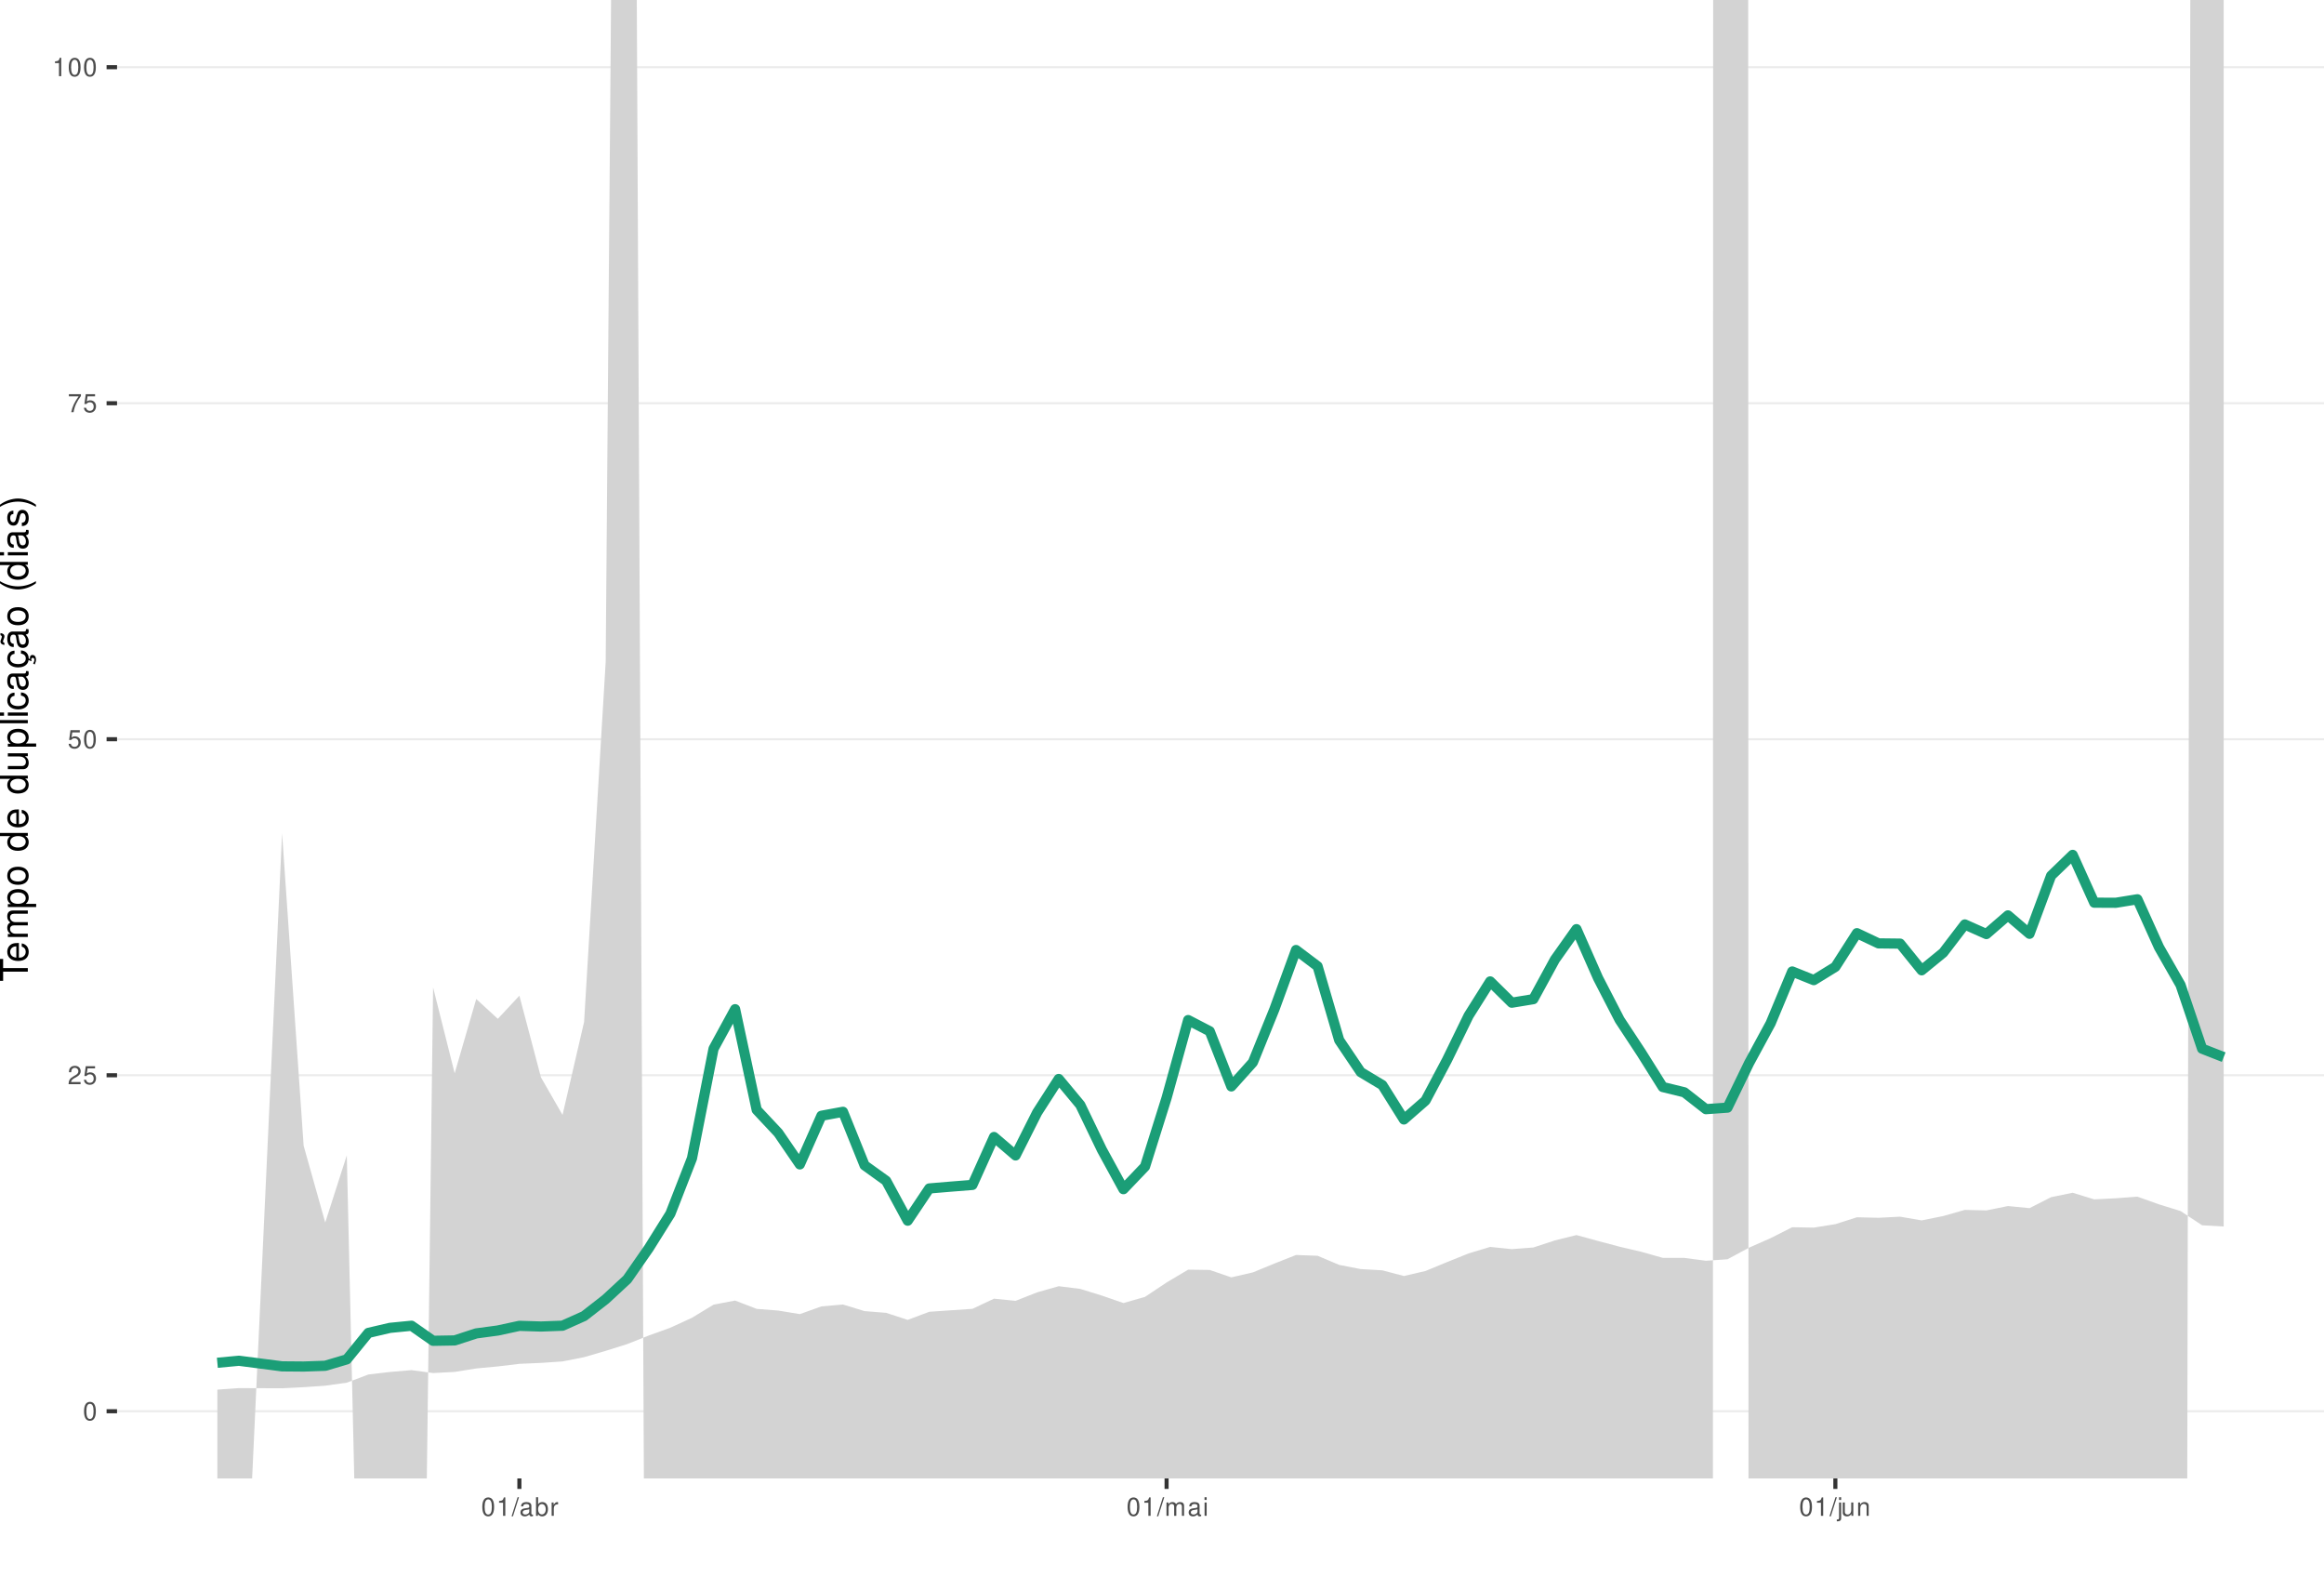
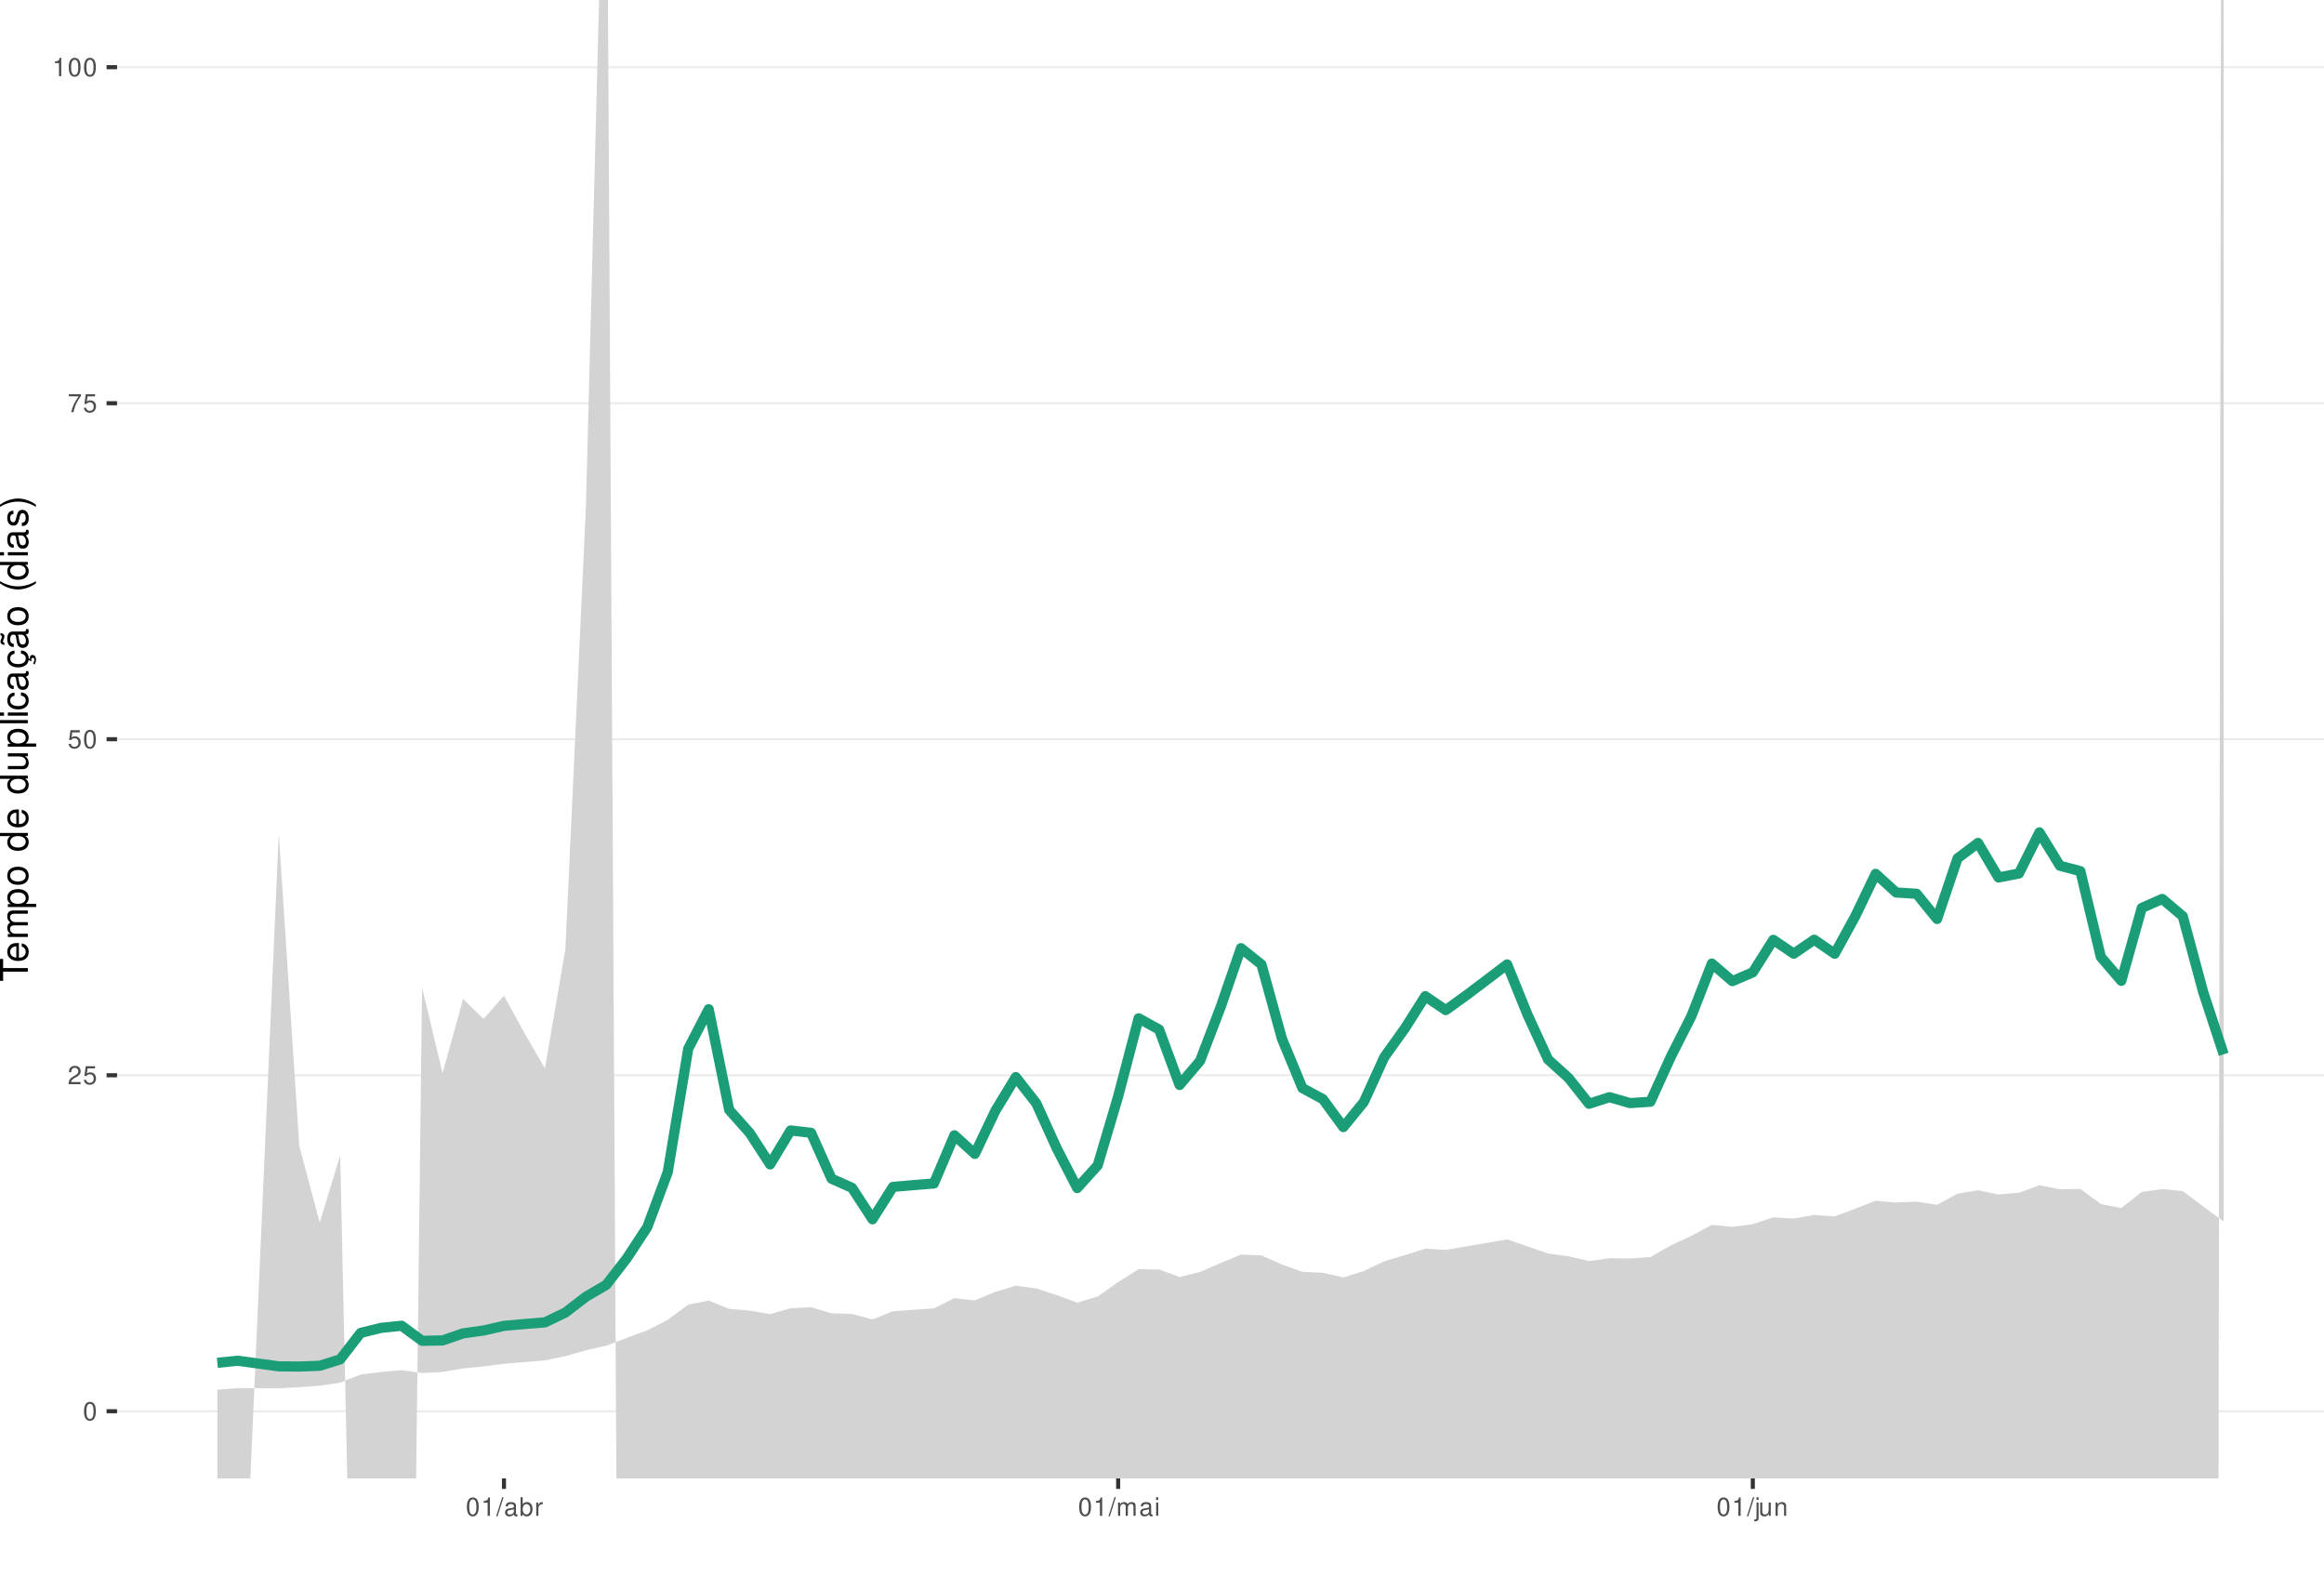
<svg xmlns="http://www.w3.org/2000/svg" xmlns:xlink="http://www.w3.org/1999/xlink" width="609pt" height="413pt" viewBox="0 0 609 413" version="1.1">
  <defs>
    <g>
      <symbol overflow="visible" id="glyph0-0">
        <path style="stroke:none;" d="" />
      </symbol>
      <symbol overflow="visible" id="glyph0-1">
        <path style="stroke:none;" d="M 1.828 -4.812 C 1.391 -4.812 0.984 -4.609 0.75 -4.281 C 0.438 -3.859 0.281 -3.219 0.281 -2.328 C 0.281 -0.703 0.812 0.156 1.828 0.156 C 2.828 0.156 3.375 -0.703 3.375 -2.297 C 3.375 -3.219 3.234 -3.844 2.922 -4.281 C 2.672 -4.625 2.281 -4.812 1.828 -4.812 Z M 1.828 -4.297 C 2.469 -4.297 2.781 -3.641 2.781 -2.344 C 2.781 -0.969 2.469 -0.328 1.812 -0.328 C 1.203 -0.328 0.891 -1 0.891 -2.328 C 0.891 -3.641 1.203 -4.297 1.828 -4.297 Z M 1.828 -4.297 " />
      </symbol>
      <symbol overflow="visible" id="glyph0-2">
        <path style="stroke:none;" d="M 3.375 -0.578 L 0.891 -0.578 C 0.938 -0.984 1.156 -1.234 1.734 -1.578 L 2.406 -1.953 C 3.062 -2.328 3.406 -2.812 3.406 -3.406 C 3.406 -3.812 3.234 -4.188 2.969 -4.438 C 2.688 -4.688 2.344 -4.812 1.891 -4.812 C 1.297 -4.812 0.844 -4.594 0.578 -4.188 C 0.422 -3.938 0.344 -3.641 0.328 -3.141 L 0.922 -3.141 C 0.938 -3.469 0.984 -3.672 1.062 -3.828 C 1.219 -4.125 1.516 -4.297 1.875 -4.297 C 2.406 -4.297 2.797 -3.906 2.797 -3.391 C 2.797 -3.016 2.578 -2.672 2.156 -2.438 L 1.547 -2.078 C 0.562 -1.516 0.281 -1.062 0.219 0 L 3.375 0 Z M 3.375 -0.578 " />
      </symbol>
      <symbol overflow="visible" id="glyph0-3">
        <path style="stroke:none;" d="M 3.172 -4.719 L 0.734 -4.719 L 0.375 -2.156 L 0.922 -2.156 C 1.188 -2.469 1.422 -2.594 1.797 -2.594 C 2.422 -2.594 2.812 -2.156 2.812 -1.453 C 2.812 -0.781 2.422 -0.359 1.781 -0.359 C 1.266 -0.359 0.953 -0.625 0.812 -1.156 L 0.234 -1.156 C 0.312 -0.766 0.375 -0.578 0.516 -0.406 C 0.781 -0.047 1.266 0.156 1.797 0.156 C 2.75 0.156 3.422 -0.547 3.422 -1.531 C 3.422 -2.469 2.797 -3.109 1.891 -3.109 C 1.562 -3.109 1.297 -3.016 1.016 -2.828 L 1.203 -4.141 L 3.172 -4.141 Z M 3.172 -4.719 " />
      </symbol>
      <symbol overflow="visible" id="glyph0-4">
        <path style="stroke:none;" d="M 3.469 -4.719 L 0.312 -4.719 L 0.312 -4.141 L 2.859 -4.141 C 1.734 -2.531 1.266 -1.547 0.922 0 L 1.547 0 C 1.797 -1.516 2.391 -2.812 3.469 -4.234 Z M 3.469 -4.719 " />
      </symbol>
      <symbol overflow="visible" id="glyph0-5">
        <path style="stroke:none;" d="M 1.719 -3.422 L 1.719 0 L 2.312 0 L 2.312 -4.812 L 1.922 -4.812 C 1.719 -4.078 1.578 -3.969 0.672 -3.859 L 0.672 -3.422 Z M 1.719 -3.422 " />
      </symbol>
      <symbol overflow="visible" id="glyph0-6">
        <path style="stroke:none;" d="M 1.531 -4.859 L -0.047 0.141 L 0.312 0.141 L 1.891 -4.859 Z M 1.531 -4.859 " />
      </symbol>
      <symbol overflow="visible" id="glyph0-7">
        <path style="stroke:none;" d="M 3.562 -0.328 C 3.5 -0.312 3.469 -0.312 3.438 -0.312 C 3.25 -0.312 3.141 -0.406 3.141 -0.578 L 3.141 -2.641 C 3.141 -3.25 2.688 -3.594 1.828 -3.594 C 1.312 -3.594 0.906 -3.438 0.672 -3.188 C 0.516 -3 0.453 -2.797 0.438 -2.453 L 0.984 -2.453 C 1.031 -2.875 1.297 -3.078 1.812 -3.078 C 2.312 -3.078 2.594 -2.891 2.594 -2.562 L 2.594 -2.406 C 2.578 -2.172 2.469 -2.078 2.016 -2.031 C 1.219 -1.922 1.109 -1.891 0.891 -1.812 C 0.484 -1.641 0.281 -1.328 0.281 -0.875 C 0.281 -0.25 0.719 0.156 1.422 0.156 C 1.859 0.156 2.219 0 2.609 -0.359 C 2.656 0 2.828 0.156 3.188 0.156 C 3.297 0.156 3.375 0.141 3.562 0.094 Z M 2.594 -1.094 C 2.594 -0.906 2.531 -0.797 2.375 -0.641 C 2.141 -0.438 1.875 -0.328 1.547 -0.328 C 1.109 -0.328 0.859 -0.547 0.859 -0.891 C 0.859 -1.266 1.094 -1.438 1.703 -1.531 C 2.297 -1.609 2.406 -1.641 2.594 -1.719 Z M 2.594 -1.094 " />
      </symbol>
      <symbol overflow="visible" id="glyph0-8">
        <path style="stroke:none;" d="M 0.359 -4.859 L 0.359 0 L 0.859 0 L 0.859 -0.453 C 1.125 -0.047 1.484 0.156 1.969 0.156 C 2.875 0.156 3.484 -0.594 3.484 -1.75 C 3.484 -2.891 2.922 -3.594 1.984 -3.594 C 1.516 -3.594 1.172 -3.406 0.906 -3.016 L 0.906 -4.859 Z M 1.891 -3.062 C 2.5 -3.062 2.906 -2.531 2.906 -1.703 C 2.906 -0.906 2.484 -0.359 1.891 -0.359 C 1.297 -0.359 0.906 -0.906 0.906 -1.719 C 0.906 -2.531 1.297 -3.062 1.891 -3.062 Z M 1.891 -3.062 " />
      </symbol>
      <symbol overflow="visible" id="glyph0-9">
        <path style="stroke:none;" d="M 0.453 -3.484 L 0.453 0 L 1.016 0 L 1.016 -1.812 C 1.031 -2.656 1.375 -3.016 2.141 -3 L 2.141 -3.562 C 2.047 -3.578 1.984 -3.594 1.922 -3.594 C 1.562 -3.594 1.297 -3.375 0.969 -2.859 L 0.969 -3.484 Z M 0.453 -3.484 " />
      </symbol>
      <symbol overflow="visible" id="glyph0-10">
        <path style="stroke:none;" d="M 0.469 -3.484 L 0.469 0 L 1.031 0 L 1.031 -2.188 C 1.031 -2.703 1.391 -3.109 1.844 -3.109 C 2.25 -3.109 2.484 -2.844 2.484 -2.406 L 2.484 0 L 3.047 0 L 3.047 -2.188 C 3.047 -2.703 3.422 -3.109 3.875 -3.109 C 4.266 -3.109 4.516 -2.844 4.516 -2.406 L 4.516 0 L 5.078 0 L 5.078 -2.609 C 5.078 -3.234 4.719 -3.594 4.062 -3.594 C 3.594 -3.594 3.312 -3.453 2.984 -3.062 C 2.781 -3.422 2.5 -3.594 2.047 -3.594 C 1.578 -3.594 1.266 -3.422 0.984 -3 L 0.984 -3.484 Z M 0.469 -3.484 " />
      </symbol>
      <symbol overflow="visible" id="glyph0-11">
        <path style="stroke:none;" d="M 1 -3.484 L 0.453 -3.484 L 0.453 0 L 1 0 Z M 1 -4.859 L 0.438 -4.859 L 0.438 -4.156 L 1 -4.156 Z M 1 -4.859 " />
      </symbol>
      <symbol overflow="visible" id="glyph0-12">
        <path style="stroke:none;" d="M 0.469 -3.484 L 0.469 0.5 C 0.469 0.859 0.359 0.969 0.016 0.969 C -0.031 0.969 -0.047 0.969 -0.125 0.953 L -0.125 1.438 C -0.047 1.438 -0.016 1.453 0.062 1.453 C 0.688 1.453 1.016 1.203 1.016 0.719 L 1.016 -3.484 Z M 1.016 -4.859 L 0.469 -4.859 L 0.469 -4.156 L 1.016 -4.156 Z M 1.016 -4.859 " />
      </symbol>
      <symbol overflow="visible" id="glyph0-13">
        <path style="stroke:none;" d="M 3.203 0 L 3.203 -3.484 L 2.656 -3.484 L 2.656 -1.516 C 2.656 -0.797 2.281 -0.328 1.703 -0.328 C 1.266 -0.328 0.984 -0.594 0.984 -1.016 L 0.984 -3.484 L 0.438 -3.484 L 0.438 -0.797 C 0.438 -0.219 0.859 0.156 1.547 0.156 C 2.062 0.156 2.391 -0.031 2.703 -0.484 L 2.703 0 Z M 3.203 0 " />
      </symbol>
      <symbol overflow="visible" id="glyph0-14">
        <path style="stroke:none;" d="M 0.469 -3.484 L 0.469 0 L 1.031 0 L 1.031 -1.922 C 1.031 -2.641 1.391 -3.109 1.969 -3.109 C 2.406 -3.109 2.688 -2.828 2.688 -2.422 L 2.688 0 L 3.234 0 L 3.234 -2.641 C 3.234 -3.219 2.812 -3.594 2.141 -3.594 C 1.625 -3.594 1.281 -3.391 0.984 -2.906 L 0.984 -3.484 Z M 0.469 -3.484 " />
      </symbol>
      <symbol overflow="visible" id="glyph1-0">
        <path style="stroke:none;" d="" />
      </symbol>
      <symbol overflow="visible" id="glyph1-1">
        <path style="stroke:none;" d="M -6.469 -3.547 L -6.469 -5.938 L -7.297 -5.938 L -7.297 -0.203 L -6.469 -0.203 L -6.469 -2.609 L 0 -2.609 L 0 -3.547 Z M -6.469 -3.547 " />
      </symbol>
      <symbol overflow="visible" id="glyph1-2">
        <path style="stroke:none;" d="M -2.344 -5.125 C -3.141 -5.125 -3.625 -5.062 -4.016 -4.922 C -4.875 -4.578 -5.391 -3.781 -5.391 -2.797 C -5.391 -1.344 -4.281 -0.406 -2.547 -0.406 C -0.812 -0.406 0.234 -1.297 0.234 -2.781 C 0.234 -3.984 -0.453 -4.812 -1.594 -5.016 L -1.594 -4.188 C -0.906 -3.953 -0.547 -3.484 -0.547 -2.812 C -0.547 -2.281 -0.781 -1.828 -1.219 -1.547 C -1.516 -1.344 -1.812 -1.281 -2.344 -1.266 Z M -3.016 -1.297 C -3.984 -1.359 -4.625 -1.953 -4.625 -2.797 C -4.625 -3.641 -3.953 -4.234 -3.016 -4.234 Z M -3.016 -1.297 " />
      </symbol>
      <symbol overflow="visible" id="glyph1-3">
        <path style="stroke:none;" d="M -5.234 -0.703 L 0 -0.703 L 0 -1.547 L -3.297 -1.547 C -4.047 -1.547 -4.656 -2.094 -4.656 -2.766 C -4.656 -3.391 -4.281 -3.734 -3.609 -3.734 L 0 -3.734 L 0 -4.578 L -3.297 -4.578 C -4.047 -4.578 -4.656 -5.125 -4.656 -5.812 C -4.656 -6.422 -4.266 -6.781 -3.609 -6.781 L 0 -6.781 L 0 -7.625 L -3.938 -7.625 C -4.875 -7.625 -5.391 -7.078 -5.391 -6.094 C -5.391 -5.406 -5.188 -4.984 -4.594 -4.484 C -5.156 -4.188 -5.391 -3.766 -5.391 -3.078 C -5.391 -2.375 -5.125 -1.906 -4.5 -1.469 L -5.234 -1.469 Z M -5.234 -0.703 " />
      </symbol>
      <symbol overflow="visible" id="glyph1-4">
        <path style="stroke:none;" d="M 2.188 -0.547 L 2.188 -1.375 L -0.547 -1.375 C -0.016 -1.812 0.234 -2.312 0.234 -2.984 C 0.234 -4.344 -0.859 -5.234 -2.531 -5.234 C -4.297 -5.234 -5.391 -4.375 -5.391 -2.984 C -5.391 -2.266 -5.062 -1.703 -4.453 -1.312 L -5.234 -1.312 L -5.234 -0.547 Z M -4.609 -2.844 C -4.609 -3.766 -3.797 -4.359 -2.547 -4.359 C -1.359 -4.359 -0.547 -3.75 -0.547 -2.844 C -0.547 -1.953 -1.344 -1.375 -2.578 -1.375 C -3.812 -1.375 -4.609 -1.953 -4.609 -2.844 Z M -4.609 -2.844 " />
      </symbol>
      <symbol overflow="visible" id="glyph1-5">
        <path style="stroke:none;" d="M -5.391 -2.719 C -5.391 -1.234 -4.344 -0.359 -2.578 -0.359 C -0.812 -0.359 0.234 -1.234 0.234 -2.734 C 0.234 -4.203 -0.812 -5.094 -2.547 -5.094 C -4.359 -5.094 -5.391 -4.234 -5.391 -2.719 Z M -4.625 -2.734 C -4.625 -3.672 -3.844 -4.234 -2.547 -4.234 C -1.312 -4.234 -0.547 -3.656 -0.547 -2.734 C -0.547 -1.797 -1.312 -1.234 -2.578 -1.234 C -3.844 -1.234 -4.625 -1.797 -4.625 -2.734 Z M -4.625 -2.734 " />
      </symbol>
      <symbol overflow="visible" id="glyph1-6">
        <path style="stroke:none;" d="" />
      </symbol>
      <symbol overflow="visible" id="glyph1-7">
        <path style="stroke:none;" d="M -7.297 -4.953 L -7.297 -4.125 L -4.578 -4.125 C -5.109 -3.766 -5.391 -3.203 -5.391 -2.516 C -5.391 -1.156 -4.297 -0.266 -2.625 -0.266 C -0.859 -0.266 0.234 -1.125 0.234 -2.547 C 0.234 -3.266 -0.047 -3.766 -0.688 -4.203 L 0 -4.203 L 0 -4.953 Z M -4.609 -2.656 C -4.609 -3.547 -3.812 -4.125 -2.562 -4.125 C -1.344 -4.125 -0.547 -3.547 -0.547 -2.656 C -0.547 -1.734 -1.359 -1.125 -2.578 -1.125 C -3.797 -1.125 -4.609 -1.734 -4.609 -2.656 Z M -4.609 -2.656 " />
      </symbol>
      <symbol overflow="visible" id="glyph1-8">
        <path style="stroke:none;" d="M 0 -4.812 L -5.234 -4.812 L -5.234 -3.984 L -2.266 -3.984 C -1.203 -3.984 -0.5 -3.438 -0.5 -2.562 C -0.5 -1.906 -0.906 -1.484 -1.531 -1.484 L -5.234 -1.484 L -5.234 -0.656 L -1.203 -0.656 C -0.328 -0.656 0.234 -1.297 0.234 -2.312 C 0.234 -3.094 -0.047 -3.578 -0.734 -4.062 L 0 -4.062 Z M 0 -4.812 " />
      </symbol>
      <symbol overflow="visible" id="glyph1-9">
        <path style="stroke:none;" d="M -7.297 -1.516 L -7.297 -0.688 L 0 -0.688 L 0 -1.516 Z M -7.297 -1.516 " />
      </symbol>
      <symbol overflow="visible" id="glyph1-10">
        <path style="stroke:none;" d="M -5.234 -1.5 L -5.234 -0.672 L 0 -0.672 L 0 -1.5 Z M -7.297 -1.5 L -7.297 -0.656 L -6.234 -0.656 L -6.234 -1.5 Z M -7.297 -1.5 " />
      </symbol>
      <symbol overflow="visible" id="glyph1-11">
        <path style="stroke:none;" d="M -3.484 -4.703 C -3.984 -4.672 -4.312 -4.562 -4.609 -4.359 C -5.094 -4 -5.391 -3.375 -5.391 -2.641 C -5.391 -1.219 -4.266 -0.312 -2.531 -0.312 C -0.844 -0.312 0.234 -1.203 0.234 -2.625 C 0.234 -3.875 -0.516 -4.672 -1.797 -4.766 L -1.797 -3.938 C -0.953 -3.797 -0.547 -3.359 -0.547 -2.656 C -0.547 -1.734 -1.297 -1.188 -2.531 -1.188 C -3.844 -1.188 -4.625 -1.719 -4.625 -2.625 C -4.625 -3.328 -4.203 -3.766 -3.484 -3.875 Z M -3.484 -4.703 " />
      </symbol>
      <symbol overflow="visible" id="glyph1-12">
        <path style="stroke:none;" d="M -0.484 -5.344 C -0.469 -5.266 -0.469 -5.219 -0.469 -5.172 C -0.469 -4.875 -0.625 -4.719 -0.875 -4.719 L -3.953 -4.719 C -4.891 -4.719 -5.391 -4.047 -5.391 -2.75 C -5.391 -1.984 -5.172 -1.375 -4.781 -1.016 C -4.516 -0.766 -4.203 -0.672 -3.688 -0.656 L -3.688 -1.484 C -4.328 -1.562 -4.625 -1.938 -4.625 -2.719 C -4.625 -3.484 -4.344 -3.891 -3.844 -3.891 L -3.625 -3.891 C -3.266 -3.875 -3.125 -3.703 -3.047 -3.016 C -2.891 -1.844 -2.844 -1.656 -2.719 -1.344 C -2.453 -0.734 -2 -0.422 -1.312 -0.422 C -0.375 -0.422 0.234 -1.078 0.234 -2.141 C 0.234 -2.797 0 -3.328 -0.547 -3.922 C 0 -3.984 0.234 -4.234 0.234 -4.781 C 0.234 -4.953 0.203 -5.062 0.141 -5.344 Z M -1.656 -3.891 C -1.375 -3.891 -1.203 -3.812 -0.969 -3.562 C -0.656 -3.219 -0.5 -2.812 -0.5 -2.312 C -0.5 -1.672 -0.812 -1.297 -1.344 -1.297 C -1.891 -1.297 -2.172 -1.656 -2.297 -2.547 C -2.422 -3.438 -2.453 -3.609 -2.594 -3.891 Z M -1.656 -3.891 " />
      </symbol>
      <symbol overflow="visible" id="glyph1-13">
        <path style="stroke:none;" d="M 0.234 -2.641 C 0.234 -3.875 -0.547 -4.703 -1.797 -4.766 L -1.797 -3.938 C -0.953 -3.797 -0.531 -3.359 -0.531 -2.656 C -0.531 -1.734 -1.281 -1.188 -2.516 -1.188 C -3.844 -1.188 -4.625 -1.719 -4.625 -2.625 C -4.625 -3.328 -4.203 -3.766 -3.484 -3.875 L -3.484 -4.703 C -3.984 -4.672 -4.312 -4.562 -4.609 -4.359 C -5.094 -4 -5.391 -3.375 -5.391 -2.641 C -5.391 -1.219 -4.266 -0.312 -2.531 -0.312 C -1.469 -0.312 -0.625 -0.672 -0.156 -1.312 C 0.047 -1.594 0.125 -1.812 0.203 -2.25 L 0.922 -1.938 L 0.984 -2.062 C 0.938 -2.188 0.906 -2.25 0.906 -2.375 C 0.906 -2.656 1.047 -2.828 1.281 -2.828 C 1.547 -2.828 1.734 -2.594 1.734 -2.297 C 1.734 -2.031 1.672 -1.844 1.438 -1.406 L 1.406 -1.312 L 1.812 -1.094 C 2.078 -1.75 2.141 -1.953 2.141 -2.344 C 2.141 -3.109 1.781 -3.578 1.203 -3.578 C 0.781 -3.578 0.547 -3.297 0.547 -2.797 C 0.547 -2.703 0.547 -2.641 0.562 -2.516 Z M 0.234 -2.641 " />
      </symbol>
      <symbol overflow="visible" id="glyph1-14">
        <path style="stroke:none;" d="M -0.484 -5.344 C -0.469 -5.266 -0.469 -5.219 -0.469 -5.172 C -0.469 -4.875 -0.625 -4.719 -0.875 -4.719 L -3.953 -4.719 C -4.891 -4.719 -5.391 -4.047 -5.391 -2.75 C -5.391 -1.984 -5.172 -1.375 -4.781 -1.016 C -4.516 -0.766 -4.203 -0.672 -3.688 -0.656 L -3.688 -1.484 C -4.328 -1.562 -4.625 -1.938 -4.625 -2.719 C -4.625 -3.484 -4.344 -3.891 -3.844 -3.891 L -3.625 -3.891 C -3.266 -3.875 -3.125 -3.703 -3.047 -3.016 C -2.891 -1.844 -2.844 -1.656 -2.719 -1.344 C -2.453 -0.734 -2 -0.422 -1.312 -0.422 C -0.375 -0.422 0.234 -1.078 0.234 -2.141 C 0.234 -2.797 0 -3.328 -0.547 -3.922 C 0 -3.984 0.234 -4.234 0.234 -4.781 C 0.234 -4.953 0.203 -5.062 0.141 -5.344 Z M -1.656 -3.891 C -1.375 -3.891 -1.203 -3.812 -0.969 -3.562 C -0.656 -3.219 -0.5 -2.812 -0.5 -2.312 C -0.5 -1.672 -0.812 -1.297 -1.344 -1.297 C -1.891 -1.297 -2.172 -1.656 -2.297 -2.547 C -2.422 -3.438 -2.453 -3.609 -2.594 -3.891 Z M -7.172 -3.75 C -6.922 -3.672 -6.812 -3.547 -6.812 -3.375 C -6.812 -3.25 -6.875 -2.984 -6.984 -2.734 C -7.156 -2.312 -7.172 -2.25 -7.172 -2.047 C -7.172 -1.594 -6.797 -1.297 -6.141 -1.188 L -6.141 -1.766 C -6.375 -1.812 -6.5 -1.938 -6.5 -2.094 C -6.5 -2.203 -6.469 -2.344 -6.375 -2.578 C -6.156 -3.156 -6.125 -3.234 -6.125 -3.438 C -6.125 -3.922 -6.484 -4.219 -7.172 -4.312 Z M -7.172 -3.75 " />
      </symbol>
      <symbol overflow="visible" id="glyph1-15">
        <path style="stroke:none;" d="M -7.297 -2.359 C -5.984 -1.359 -4.156 -0.734 -2.594 -0.734 C -1.016 -0.734 0.812 -1.359 2.125 -2.359 L 2.125 -2.906 C 0.688 -2.031 -0.984 -1.547 -2.594 -1.547 C -4.188 -1.547 -5.875 -2.031 -7.297 -2.906 Z M -7.297 -2.359 " />
      </symbol>
      <symbol overflow="visible" id="glyph1-16">
        <path style="stroke:none;" d="M -3.781 -4.375 C -4.812 -4.375 -5.391 -3.688 -5.391 -2.484 C -5.391 -1.266 -4.766 -0.469 -3.797 -0.469 C -2.969 -0.469 -2.578 -0.891 -2.281 -2.125 L -2.094 -2.906 C -1.953 -3.484 -1.734 -3.719 -1.375 -3.719 C -0.875 -3.719 -0.547 -3.234 -0.547 -2.5 C -0.547 -2.047 -0.672 -1.672 -0.891 -1.453 C -1.047 -1.328 -1.188 -1.266 -1.562 -1.219 L -1.562 -0.344 C -0.344 -0.375 0.234 -1.062 0.234 -2.438 C 0.234 -3.75 -0.422 -4.594 -1.438 -4.594 C -2.203 -4.594 -2.641 -4.156 -2.891 -3.109 L -3.078 -2.312 C -3.234 -1.625 -3.453 -1.344 -3.828 -1.344 C -4.312 -1.344 -4.625 -1.766 -4.625 -2.453 C -4.625 -3.125 -4.328 -3.484 -3.781 -3.5 Z M -3.781 -4.375 " />
      </symbol>
      <symbol overflow="visible" id="glyph1-17">
        <path style="stroke:none;" d="M 2.125 -0.938 C 0.812 -1.938 -1.016 -2.562 -2.578 -2.562 C -4.156 -2.562 -5.984 -1.938 -7.297 -0.938 L -7.297 -0.375 C -5.859 -1.266 -4.188 -1.75 -2.578 -1.75 C -0.984 -1.75 0.703 -1.266 2.125 -0.375 Z M 2.125 -0.938 " />
      </symbol>
    </g>
    <clipPath id="clip1">
      <path d="M 30.672 0 L 609 0 L 609 387.328 L 30.672 387.328 Z M 30.672 0 " />
    </clipPath>
    <clipPath id="clip2">
      <path d="M 30.672 369 L 609 369 L 609 370 L 30.672 370 Z M 30.672 369 " />
    </clipPath>
    <clipPath id="clip3">
      <path d="M 30.672 281 L 609 281 L 609 282 L 30.672 282 Z M 30.672 281 " />
    </clipPath>
    <clipPath id="clip4">
      <path d="M 30.672 193 L 609 193 L 609 194 L 30.672 194 Z M 30.672 193 " />
    </clipPath>
    <clipPath id="clip5">
      <path d="M 30.672 105 L 609 105 L 609 106 L 30.672 106 Z M 30.672 105 " />
    </clipPath>
    <clipPath id="clip6">
      <path d="M 30.672 17 L 609 17 L 609 18 L 30.672 18 Z M 30.672 17 " />
    </clipPath>
    <clipPath id="clip7">
      <path d="M 56 0 L 583 0 L 583 387.328 L 56 387.328 Z M 56 0 " />
    </clipPath>
  </defs>
  <g id="surface66">
    <rect x="0" y="0" width="609" height="413" style="fill:rgb(100%,100%,100%);fill-opacity:1;stroke:none;" />
    <rect x="0" y="0" width="609" height="413" style="fill:rgb(100%,100%,100%);fill-opacity:1;stroke:none;" />
    <path style="fill:none;stroke-width:1.067;stroke-linecap:round;stroke-linejoin:round;stroke:rgb(100%,100%,100%);stroke-opacity:1;stroke-miterlimit:10;" d="M 0 413 L 609 413 L 609 0 L 0 0 Z M 0 413 " />
    <g clip-path="url(#clip1)" clip-rule="nonzero">
      <path style=" stroke:none;fill-rule:nonzero;fill:rgb(100%,100%,100%);fill-opacity:1;" d="M 30.672 387.328 L 609 387.328 L 609 0 L 30.672 0 Z M 30.672 387.328 " />
    </g>
    <g clip-path="url(#clip2)" clip-rule="nonzero">
      <path style="fill:none;stroke-width:0.533;stroke-linecap:butt;stroke-linejoin:round;stroke:rgb(92.157%,92.157%,92.157%);stroke-opacity:1;stroke-miterlimit:10;" d="M 30.672 369.723 L 609 369.723 " />
    </g>
    <g clip-path="url(#clip3)" clip-rule="nonzero">
      <path style="fill:none;stroke-width:0.533;stroke-linecap:butt;stroke-linejoin:round;stroke:rgb(92.157%,92.157%,92.157%);stroke-opacity:1;stroke-miterlimit:10;" d="M 30.672 281.695 L 609 281.695 " />
    </g>
    <g clip-path="url(#clip4)" clip-rule="nonzero">
      <path style="fill:none;stroke-width:0.533;stroke-linecap:butt;stroke-linejoin:round;stroke:rgb(92.157%,92.157%,92.157%);stroke-opacity:1;stroke-miterlimit:10;" d="M 30.672 193.664 L 609 193.664 " />
    </g>
    <g clip-path="url(#clip5)" clip-rule="nonzero">
      <path style="fill:none;stroke-width:0.533;stroke-linecap:butt;stroke-linejoin:round;stroke:rgb(92.157%,92.157%,92.157%);stroke-opacity:1;stroke-miterlimit:10;" d="M 30.672 105.637 L 609 105.637 " />
    </g>
    <g clip-path="url(#clip6)" clip-rule="nonzero">
      <path style="fill:none;stroke-width:0.533;stroke-linecap:butt;stroke-linejoin:round;stroke:rgb(92.157%,92.157%,92.157%);stroke-opacity:1;stroke-miterlimit:10;" d="M 30.672 17.605 L 609 17.605 " />
    </g>
    <g clip-path="url(#clip7)" clip-rule="nonzero">
-       <path style=" stroke:none;fill-rule:nonzero;fill:rgb(82.745%,82.745%,82.745%);fill-opacity:1;" d="M 64.875 413 L 73.918 218.309 L 79.57 300.168 L 85.227 320.273 L 90.879 302.672 L 93.434 413 L 111.52 413 L 113.492 258.688 L 119.145 281.176 L 124.797 261.719 L 130.453 266.914 L 136.105 260.859 L 141.758 282.246 L 147.41 292.09 L 153.062 267.734 L 158.719 173.43 L 160.129 0 L 166.871 0 L 168.852 413 L 448.863 413 L 448.926 0 L 458.105 0 L 458.195 413 L 573.113 413 L 573.965 0 L 582.711 0 L 582.711 321.32 L 577.059 321.004 L 571.406 317.27 L 565.754 315.516 L 560.098 313.504 L 554.445 313.926 L 548.793 314.219 L 543.141 312.48 L 537.484 313.641 L 531.832 316.512 L 526.18 315.961 L 520.527 317.109 L 514.875 316.969 L 509.219 318.582 L 503.566 319.723 L 497.914 318.75 L 492.262 319.039 L 486.605 318.902 L 480.953 320.707 L 475.301 321.613 L 469.648 321.512 L 463.992 324.371 L 458.34 326.863 L 452.688 329.906 L 447.035 330.297 L 441.379 329.547 L 435.727 329.535 L 430.074 327.941 L 424.422 326.617 L 418.77 325.117 L 413.113 323.566 L 407.461 324.965 L 401.809 326.82 L 396.156 327.254 L 390.5 326.668 L 384.848 328.371 L 379.195 330.645 L 373.543 332.977 L 367.887 334.293 L 362.234 332.801 L 356.582 332.477 L 350.93 331.379 L 345.273 328.988 L 339.621 328.785 L 333.969 331.02 L 328.316 333.344 L 322.664 334.645 L 317.008 332.707 L 311.355 332.629 L 305.703 335.988 L 300.051 339.754 L 294.395 341.375 L 288.742 339.422 L 283.09 337.672 L 277.438 336.961 L 271.781 338.574 L 266.129 340.797 L 260.477 340.227 L 254.824 342.891 L 249.168 343.27 L 243.516 343.664 L 237.863 345.785 L 232.211 343.941 L 226.559 343.488 L 220.902 341.758 L 215.25 342.25 L 209.598 344.277 L 203.945 343.344 L 198.289 342.902 L 192.637 340.719 L 186.984 341.797 L 181.332 345.23 L 175.676 347.832 L 170.023 349.871 L 164.371 352.121 L 158.719 353.898 L 153.062 355.555 L 147.41 356.668 L 141.758 357.055 L 136.105 357.301 L 130.453 357.98 L 124.797 358.512 L 119.145 359.414 L 113.492 359.715 L 107.84 358.949 L 102.184 359.43 L 96.531 360.094 L 90.879 362.234 L 85.227 363.027 L 79.57 363.418 L 73.918 363.703 L 62.613 363.66 L 56.957 364.062 L 56.957 413 Z M 64.875 413 " />
-     </g>
-     <path style="fill:none;stroke-width:2.667;stroke-linecap:butt;stroke-linejoin:round;stroke:rgb(10.588%,61.961%,46.667%);stroke-opacity:1;stroke-miterlimit:10;" d="M 56.957 357.023 L 62.613 356.492 L 73.918 357.961 L 79.57 358.008 L 85.227 357.809 L 90.879 356.129 L 96.531 349.195 L 102.184 347.875 L 107.84 347.32 L 113.492 351.266 L 119.145 351.168 L 124.797 349.328 L 130.453 348.57 L 136.105 347.348 L 141.758 347.523 L 147.41 347.312 L 153.062 344.781 L 158.719 340.371 L 164.371 335.133 L 170.023 327 L 175.676 317.965 L 181.332 303.457 L 186.984 274.75 L 192.637 264.391 L 198.289 290.766 L 203.945 296.801 L 209.598 305.055 L 215.25 292.312 L 220.902 291.27 L 226.559 305.289 L 232.211 309.348 L 237.863 319.797 L 243.516 311.352 L 249.168 310.875 L 254.824 310.426 L 260.477 297.871 L 266.129 302.703 L 271.781 291.473 L 277.438 282.668 L 283.09 289.473 L 288.742 301.207 L 294.395 311.543 L 300.051 305.617 L 305.703 287.625 L 311.355 267.238 L 317.008 270.168 L 322.664 284.625 L 328.316 278.32 L 333.969 264.363 L 339.621 248.883 L 345.273 253.145 L 350.93 272.496 L 356.582 280.883 L 362.234 284.266 L 367.887 293.281 L 373.543 288.344 L 379.195 277.684 L 384.848 266.086 L 390.5 257.113 L 396.156 262.691 L 401.809 261.762 L 407.461 251.391 L 413.113 243.418 L 418.77 256.238 L 424.422 267.184 L 430.074 275.77 L 435.727 284.781 L 441.379 286.164 L 447.035 290.582 L 452.688 290.18 L 458.34 278.516 L 463.992 268.086 L 469.648 254.512 L 475.301 256.777 L 480.953 253.297 L 486.605 244.473 L 492.262 247.148 L 497.914 247.211 L 503.566 254.203 L 509.219 249.586 L 514.875 242.191 L 520.527 244.707 L 526.18 239.812 L 531.832 244.637 L 537.484 229.426 L 543.141 223.961 L 548.793 236.484 L 554.445 236.512 L 560.098 235.594 L 565.754 248.145 L 571.406 258.039 L 577.059 274.738 L 582.711 276.949 " />
+       <path style=" stroke:none;fill-rule:nonzero;fill:rgb(82.745%,82.745%,82.745%);fill-opacity:1;" d="M 64.469 413 L 73.055 218.309 L 78.418 300.168 L 83.781 320.273 L 89.148 302.672 L 91.574 413 L 108.734 413 L 110.605 258.688 L 115.973 281.176 L 121.336 261.719 L 126.703 266.914 L 132.066 260.859 L 137.43 270.645 L 142.797 279.906 L 148.16 248.645 L 153.527 132.98 L 156.984 0 L 159.309 0 L 161.676 413 L 581.32 413 L 582.016 0 L 582.711 0 L 582.711 320 L 577.348 316.062 L 571.984 312.051 L 566.617 311.512 L 561.254 312.25 L 555.887 316.496 L 550.523 315.422 L 545.16 311.492 L 539.793 311.562 L 534.43 310.512 L 529.062 312.469 L 523.699 312.934 L 518.336 311.816 L 512.969 312.734 L 507.605 315.637 L 502.238 314.805 L 496.875 315.047 L 491.512 314.566 L 486.145 316.672 L 480.781 318.668 L 475.414 318.293 L 470.051 319.238 L 464.688 318.922 L 459.32 320.711 L 453.957 321.41 L 448.59 320.898 L 443.227 323.766 L 437.863 326.266 L 432.496 329.324 L 427.133 329.703 L 421.766 329.645 L 416.402 330.359 L 411.039 329.121 L 405.672 328.398 L 400.309 326.535 L 394.941 324.711 L 389.578 325.617 L 384.215 326.547 L 378.848 327.453 L 373.484 327.141 L 368.117 328.824 L 362.754 330.422 L 357.391 332.98 L 352.023 334.668 L 346.66 333.449 L 341.297 333.18 L 335.93 331.277 L 330.566 328.879 L 325.199 328.672 L 319.836 330.91 L 314.473 333.238 L 309.105 334.539 L 303.742 332.594 L 298.375 332.512 L 293.012 335.879 L 287.648 339.648 L 282.281 341.266 L 276.918 339.305 L 271.551 337.547 L 266.188 336.836 L 260.824 338.449 L 255.457 340.676 L 250.094 340.098 L 244.727 342.766 L 239.363 343.141 L 234 343.531 L 228.633 345.656 L 223.27 344.238 L 217.902 344.059 L 212.539 342.465 L 207.176 342.738 L 201.809 344.277 L 196.445 343.344 L 191.078 342.902 L 185.715 340.719 L 180.352 341.797 L 174.984 345.762 L 169.621 348.516 L 164.254 350.504 L 158.891 352.551 L 153.527 353.75 L 148.16 355.285 L 142.797 356.391 L 137.43 356.848 L 132.066 357.301 L 126.703 357.98 L 121.336 358.512 L 115.973 359.414 L 110.605 359.715 L 105.242 358.949 L 99.879 359.43 L 94.512 360.094 L 89.148 362.234 L 83.781 363.027 L 78.418 363.418 L 73.055 363.703 L 62.324 363.66 L 56.957 364.062 L 56.957 413 Z M 64.469 413 " />
+     </g>
+     <path style="fill:none;stroke-width:2.667;stroke-linecap:butt;stroke-linejoin:round;stroke:rgb(10.588%,61.961%,46.667%);stroke-opacity:1;stroke-miterlimit:10;" d="M 56.957 357.023 L 62.324 356.492 L 73.055 357.961 L 78.418 358.008 L 83.781 357.809 L 89.148 356.129 L 94.512 349.195 L 99.879 347.875 L 105.242 347.32 L 110.605 351.266 L 115.973 351.168 L 121.336 349.328 L 126.703 348.57 L 132.066 347.348 L 137.43 346.871 L 142.797 346.445 L 148.16 343.863 L 153.527 339.734 L 158.891 336.59 L 164.254 329.652 L 169.621 321.48 L 174.984 307.078 L 180.352 274.75 L 185.715 264.391 L 191.078 290.766 L 196.445 296.801 L 201.809 305.055 L 207.176 296.16 L 212.539 296.777 L 217.902 308.797 L 223.27 311.191 L 228.633 319.43 L 234 310.945 L 239.363 310.48 L 244.727 310.047 L 250.094 297.426 L 255.457 302.301 L 260.824 291.02 L 266.188 282.18 L 271.551 289.039 L 276.918 300.848 L 282.281 311.25 L 287.648 305.305 L 293.012 287.234 L 298.375 266.77 L 303.742 269.727 L 309.105 284.254 L 314.473 277.934 L 319.836 263.926 L 325.199 248.395 L 330.566 252.684 L 335.93 272.121 L 341.297 285.059 L 346.66 287.961 L 352.023 295.277 L 357.391 288.711 L 362.754 276.941 L 368.117 269.453 L 373.484 260.98 L 378.848 264.637 L 384.215 260.773 L 389.578 256.738 L 394.941 252.66 L 400.309 265.887 L 405.672 277.562 L 411.039 282.402 L 416.402 289.172 L 421.766 287.438 L 427.133 288.992 L 432.496 288.633 L 437.863 276.789 L 443.227 266.207 L 448.59 252.438 L 453.957 257.035 L 459.32 254.738 L 464.688 246.219 L 470.051 249.859 L 475.414 246.18 L 480.781 249.867 L 486.145 240.086 L 491.512 228.926 L 496.875 233.816 L 502.238 234.148 L 507.605 240.754 L 512.969 224.875 L 518.336 220.832 L 523.699 229.887 L 529.062 228.84 L 534.43 218.07 L 539.793 226.801 L 545.16 228.227 L 550.523 250.707 L 555.887 256.957 L 561.254 237.867 L 566.617 235.504 L 571.984 240.031 L 577.348 259.914 L 582.711 276.207 " />
    <g style="fill:rgb(30.196%,30.196%,30.196%);fill-opacity:1;">
      <use xlink:href="#glyph0-1" x="21.738" y="372.07" />
    </g>
    <g style="fill:rgb(30.196%,30.196%,30.196%);fill-opacity:1;">
      <use xlink:href="#glyph0-2" x="17.738" y="284.043" />
      <use xlink:href="#glyph0-3" x="21.738" y="284.043" />
    </g>
    <g style="fill:rgb(30.196%,30.196%,30.196%);fill-opacity:1;">
      <use xlink:href="#glyph0-3" x="17.738" y="196.012" />
      <use xlink:href="#glyph0-1" x="21.738" y="196.012" />
    </g>
    <g style="fill:rgb(30.196%,30.196%,30.196%);fill-opacity:1;">
      <use xlink:href="#glyph0-4" x="17.738" y="107.984" />
      <use xlink:href="#glyph0-3" x="21.738" y="107.984" />
    </g>
    <g style="fill:rgb(30.196%,30.196%,30.196%);fill-opacity:1;">
      <use xlink:href="#glyph0-5" x="13.738" y="19.953" />
      <use xlink:href="#glyph0-1" x="17.738" y="19.953" />
      <use xlink:href="#glyph0-1" x="21.738" y="19.953" />
    </g>
    <path style="fill:none;stroke-width:1.067;stroke-linecap:butt;stroke-linejoin:round;stroke:rgb(20%,20%,20%);stroke-opacity:1;stroke-miterlimit:10;" d="M 27.93 369.723 L 30.672 369.723 " />
    <path style="fill:none;stroke-width:1.067;stroke-linecap:butt;stroke-linejoin:round;stroke:rgb(20%,20%,20%);stroke-opacity:1;stroke-miterlimit:10;" d="M 27.93 281.695 L 30.672 281.695 " />
    <path style="fill:none;stroke-width:1.067;stroke-linecap:butt;stroke-linejoin:round;stroke:rgb(20%,20%,20%);stroke-opacity:1;stroke-miterlimit:10;" d="M 27.93 193.664 L 30.672 193.664 " />
    <path style="fill:none;stroke-width:1.067;stroke-linecap:butt;stroke-linejoin:round;stroke:rgb(20%,20%,20%);stroke-opacity:1;stroke-miterlimit:10;" d="M 27.93 105.637 L 30.672 105.637 " />
    <path style="fill:none;stroke-width:1.067;stroke-linecap:butt;stroke-linejoin:round;stroke:rgb(20%,20%,20%);stroke-opacity:1;stroke-miterlimit:10;" d="M 27.93 17.605 L 30.672 17.605 " />
-     <path style="fill:none;stroke-width:1.067;stroke-linecap:butt;stroke-linejoin:round;stroke:rgb(20%,20%,20%);stroke-opacity:1;stroke-miterlimit:10;" d="M 136.105 390.07 L 136.105 387.328 " />
-     <path style="fill:none;stroke-width:1.067;stroke-linecap:butt;stroke-linejoin:round;stroke:rgb(20%,20%,20%);stroke-opacity:1;stroke-miterlimit:10;" d="M 305.703 390.07 L 305.703 387.328 " />
-     <path style="fill:none;stroke-width:1.067;stroke-linecap:butt;stroke-linejoin:round;stroke:rgb(20%,20%,20%);stroke-opacity:1;stroke-miterlimit:10;" d="M 480.953 390.07 L 480.953 387.328 " />
-     <g style="fill:rgb(30.196%,30.196%,30.196%);fill-opacity:1;">
-       <use xlink:href="#glyph0-1" x="126.105" y="397.109" />
-       <use xlink:href="#glyph0-5" x="130.105" y="397.109" />
-       <use xlink:href="#glyph0-6" x="134.105" y="397.109" />
-       <use xlink:href="#glyph0-7" x="136.105" y="397.109" />
-       <use xlink:href="#glyph0-8" x="140.105" y="397.109" />
-       <use xlink:href="#glyph0-9" x="144.105" y="397.109" />
-     </g>
-     <g style="fill:rgb(30.196%,30.196%,30.196%);fill-opacity:1;">
-       <use xlink:href="#glyph0-1" x="295.203" y="397.109" />
-       <use xlink:href="#glyph0-5" x="299.203" y="397.109" />
-       <use xlink:href="#glyph0-6" x="303.203" y="397.109" />
-       <use xlink:href="#glyph0-10" x="305.203" y="397.109" />
-       <use xlink:href="#glyph0-7" x="311.203" y="397.109" />
-       <use xlink:href="#glyph0-11" x="315.203" y="397.109" />
-     </g>
-     <g style="fill:rgb(30.196%,30.196%,30.196%);fill-opacity:1;">
-       <use xlink:href="#glyph0-1" x="471.453" y="397.109" />
-       <use xlink:href="#glyph0-5" x="475.453" y="397.109" />
-       <use xlink:href="#glyph0-6" x="479.453" y="397.109" />
-       <use xlink:href="#glyph0-12" x="481.453" y="397.109" />
-       <use xlink:href="#glyph0-13" x="482.453" y="397.109" />
-       <use xlink:href="#glyph0-14" x="486.453" y="397.109" />
+     <path style="fill:none;stroke-width:1.067;stroke-linecap:butt;stroke-linejoin:round;stroke:rgb(20%,20%,20%);stroke-opacity:1;stroke-miterlimit:10;" d="M 132.066 390.07 L 132.066 387.328 " />
+     <path style="fill:none;stroke-width:1.067;stroke-linecap:butt;stroke-linejoin:round;stroke:rgb(20%,20%,20%);stroke-opacity:1;stroke-miterlimit:10;" d="M 293.012 390.07 L 293.012 387.328 " />
+     <path style="fill:none;stroke-width:1.067;stroke-linecap:butt;stroke-linejoin:round;stroke:rgb(20%,20%,20%);stroke-opacity:1;stroke-miterlimit:10;" d="M 459.32 390.07 L 459.32 387.328 " />
+     <g style="fill:rgb(30.196%,30.196%,30.196%);fill-opacity:1;">
+       <use xlink:href="#glyph0-1" x="122.066" y="397.109" />
+       <use xlink:href="#glyph0-5" x="126.066" y="397.109" />
+       <use xlink:href="#glyph0-6" x="130.066" y="397.109" />
+       <use xlink:href="#glyph0-7" x="132.066" y="397.109" />
+       <use xlink:href="#glyph0-8" x="136.066" y="397.109" />
+       <use xlink:href="#glyph0-9" x="140.066" y="397.109" />
+     </g>
+     <g style="fill:rgb(30.196%,30.196%,30.196%);fill-opacity:1;">
+       <use xlink:href="#glyph0-1" x="282.512" y="397.109" />
+       <use xlink:href="#glyph0-5" x="286.512" y="397.109" />
+       <use xlink:href="#glyph0-6" x="290.512" y="397.109" />
+       <use xlink:href="#glyph0-10" x="292.512" y="397.109" />
+       <use xlink:href="#glyph0-7" x="298.512" y="397.109" />
+       <use xlink:href="#glyph0-11" x="302.512" y="397.109" />
+     </g>
+     <g style="fill:rgb(30.196%,30.196%,30.196%);fill-opacity:1;">
+       <use xlink:href="#glyph0-1" x="449.82" y="397.109" />
+       <use xlink:href="#glyph0-5" x="453.82" y="397.109" />
+       <use xlink:href="#glyph0-6" x="457.82" y="397.109" />
+       <use xlink:href="#glyph0-12" x="459.82" y="397.109" />
+       <use xlink:href="#glyph0-13" x="460.82" y="397.109" />
+       <use xlink:href="#glyph0-14" x="464.82" y="397.109" />
    </g>
    <g style="fill:rgb(0%,0%,0%);fill-opacity:1;">
      <use xlink:href="#glyph1-1" x="7.29" y="257.164" />
      <use xlink:href="#glyph1-2" x="7.29" y="252.164" />
      <use xlink:href="#glyph1-3" x="7.29" y="246.164" />
      <use xlink:href="#glyph1-4" x="7.29" y="238.164" />
      <use xlink:href="#glyph1-5" x="7.29" y="232.164" />
      <use xlink:href="#glyph1-6" x="7.29" y="226.164" />
      <use xlink:href="#glyph1-7" x="7.29" y="223.164" />
      <use xlink:href="#glyph1-2" x="7.29" y="217.164" />
      <use xlink:href="#glyph1-6" x="7.29" y="211.164" />
      <use xlink:href="#glyph1-7" x="7.29" y="208.164" />
      <use xlink:href="#glyph1-8" x="7.29" y="202.164" />
      <use xlink:href="#glyph1-4" x="7.29" y="196.164" />
      <use xlink:href="#glyph1-9" x="7.29" y="190.164" />
      <use xlink:href="#glyph1-10" x="7.29" y="188.164" />
      <use xlink:href="#glyph1-11" x="7.29" y="186.164" />
      <use xlink:href="#glyph1-12" x="7.29" y="181.164" />
      <use xlink:href="#glyph1-13" x="7.29" y="175.164" />
      <use xlink:href="#glyph1-14" x="7.29" y="170.164" />
      <use xlink:href="#glyph1-5" x="7.29" y="164.164" />
      <use xlink:href="#glyph1-6" x="7.29" y="158.164" />
      <use xlink:href="#glyph1-15" x="7.29" y="155.164" />
      <use xlink:href="#glyph1-7" x="7.29" y="152.164" />
      <use xlink:href="#glyph1-10" x="7.29" y="146.164" />
      <use xlink:href="#glyph1-12" x="7.29" y="144.164" />
      <use xlink:href="#glyph1-16" x="7.29" y="138.164" />
      <use xlink:href="#glyph1-17" x="7.29" y="133.164" />
    </g>
  </g>
</svg>
